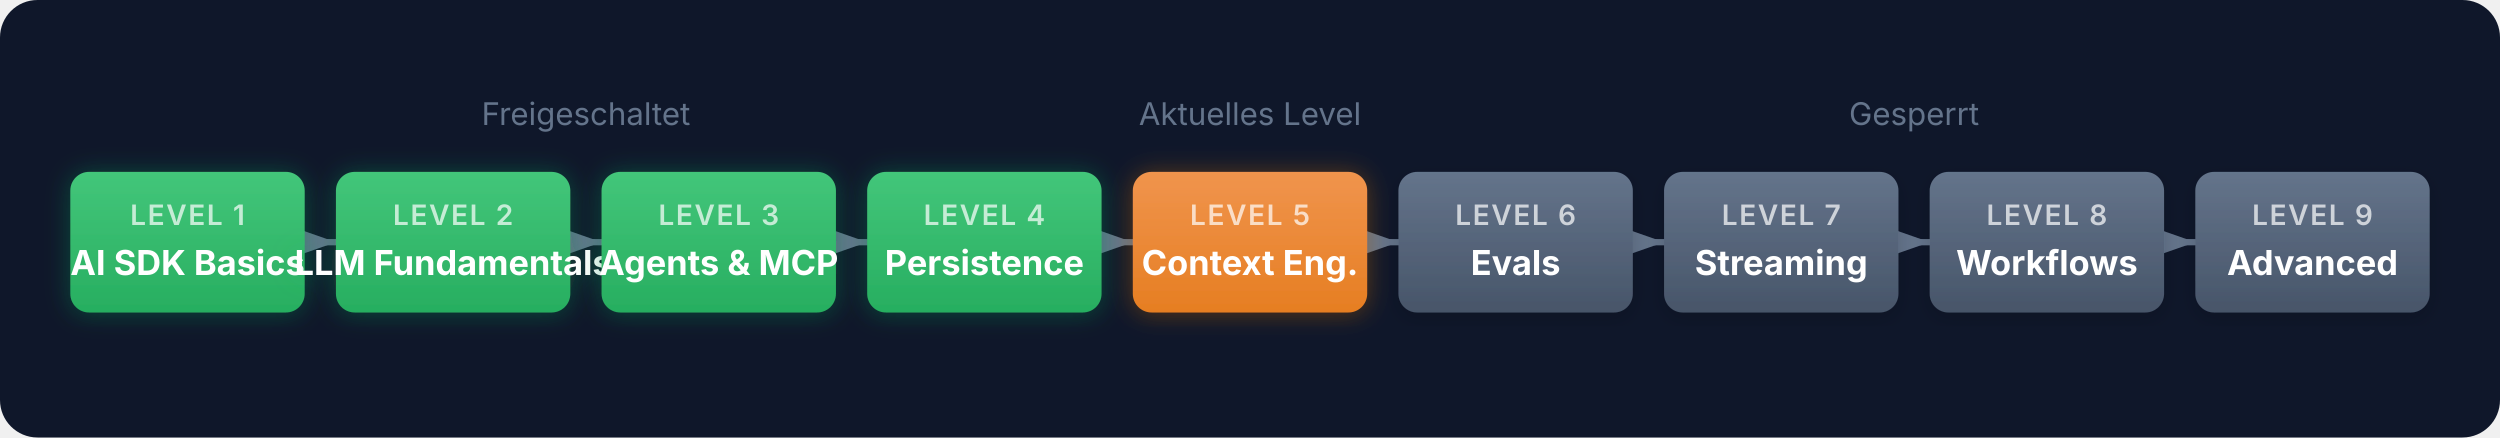
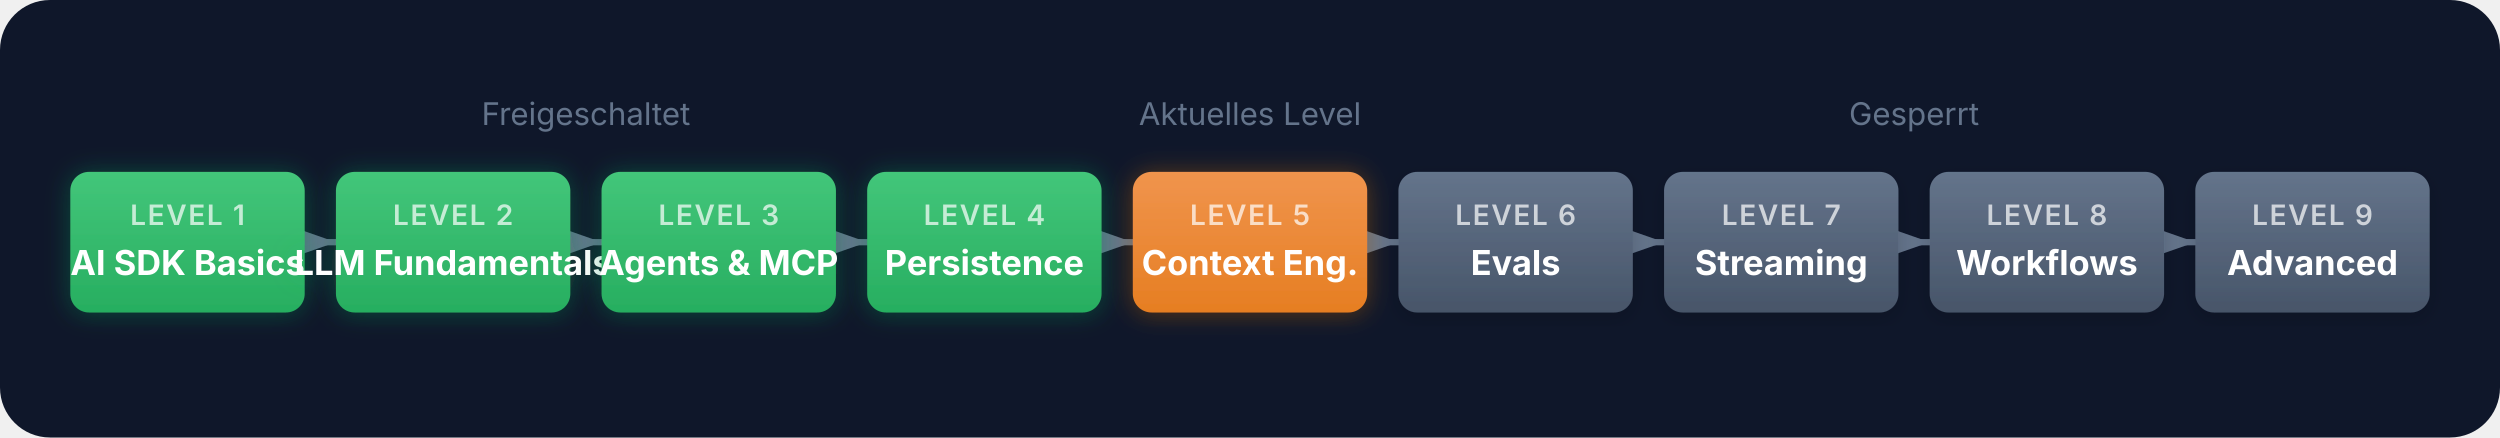
- <svg xmlns="http://www.w3.org/2000/svg" viewBox="0 0 800 140" width="800" height="140">
+ <svg xmlns="http://www.w3.org/2000/svg" viewBox="0 0 800 140">
  <defs>
    <linearGradient id="grad-input" x1="0" y1="0" x2="0" y2="1">
      <stop offset="0%" stop-color="#5B9FE6" />
-       <stop offset="100%" stop-color="#4A90D9" />
+       <stop offset="100%" stop-color="#3A7BD5" />
    </linearGradient>
    <linearGradient id="grad-process" x1="0" y1="0" x2="0" y2="1">
      <stop offset="0%" stop-color="#43C67A" />
      <stop offset="100%" stop-color="#27AE60" />
    </linearGradient>
    <linearGradient id="grad-output" x1="0" y1="0" x2="0" y2="1">
      <stop offset="0%" stop-color="#F0944D" />
      <stop offset="100%" stop-color="#E67E22" />
    </linearGradient>
    <linearGradient id="grad-warning" x1="0" y1="0" x2="0" y2="1">
      <stop offset="0%" stop-color="#EF6B6B" />
      <stop offset="100%" stop-color="#E74C3C" />
    </linearGradient>
    <linearGradient id="grad-neutral" x1="0" y1="0" x2="0" y2="1">
      <stop offset="0%" stop-color="#64748b" />
      <stop offset="100%" stop-color="#475569" />
    </linearGradient>
    <filter id="glow-blue" x="-20%" y="-20%" width="140%" height="140%">
      <feGaussianBlur stdDeviation="4" result="blur" />
-       <feFlood flood-color="#4A90D9" flood-opacity="0.3" />
+       <feFlood flood-color="#3A7BD5" flood-opacity="0.3" />
      <feComposite in2="blur" operator="in" />
      <feMerge>
        <feMergeNode />
        <feMergeNode in="SourceGraphic" />
      </feMerge>
    </filter>
    <filter id="glow-green" x="-20%" y="-20%" width="140%" height="140%">
      <feGaussianBlur stdDeviation="4" result="blur" />
      <feFlood flood-color="#27AE60" flood-opacity="0.3" />
      <feComposite in2="blur" operator="in" />
      <feMerge>
        <feMergeNode />
        <feMergeNode in="SourceGraphic" />
      </feMerge>
    </filter>
    <filter id="glow-orange" x="-20%" y="-20%" width="140%" height="140%">
      <feGaussianBlur stdDeviation="4" result="blur" />
      <feFlood flood-color="#E67E22" flood-opacity="0.3" />
      <feComposite in2="blur" operator="in" />
      <feMerge>
        <feMergeNode />
        <feMergeNode in="SourceGraphic" />
      </feMerge>
    </filter>
    <filter id="glow-red" x="-20%" y="-20%" width="140%" height="140%">
      <feGaussianBlur stdDeviation="4" result="blur" />
      <feFlood flood-color="#E74C3C" flood-opacity="0.3" />
      <feComposite in2="blur" operator="in" />
      <feMerge>
        <feMergeNode />
        <feMergeNode in="SourceGraphic" />
      </feMerge>
    </filter>
    <filter id="shadow">
      <feDropShadow dx="0" dy="2" stdDeviation="3" flood-color="#000" flood-opacity="0.15" />
    </filter>
    <marker id="arrow" viewBox="0 0 10 7" refX="10" refY="3.5" markerWidth="8" markerHeight="6" orient="auto-start-reverse">
      <path d="M 0 0 L 10 3.5 L 0 7 z" fill="#64748b" />
    </marker>
  </defs>
-   <rect width="800" height="140" fill="#0f172a" rx="12" />
+   <rect width="800" height="140" fill="#0f172a" rx="16" />
  <text x="187.5" y="40" text-anchor="middle" fill="#64748b" font-family="system-ui, -apple-system, sans-serif" font-size="10">Freigeschaltet</text>
  <text x="400" y="40" text-anchor="middle" fill="#64748b" font-family="system-ui, -apple-system, sans-serif" font-size="10">Aktuelles Level</text>
  <text x="612.5" y="40" text-anchor="middle" fill="#64748b" font-family="system-ui, -apple-system, sans-serif" font-size="10">Gesperrt</text>
  <path d="M 97.5 77.5 L 107.5 77.5" stroke="#64748b" stroke-width="2" stroke-linecap="round" marker-end="url(#arrow)" />
  <path d="M 182.5 77.5 L 192.5 77.5" stroke="#64748b" stroke-width="2" stroke-linecap="round" marker-end="url(#arrow)" />
  <path d="M 267.5 77.5 L 277.5 77.5" stroke="#64748b" stroke-width="2" stroke-linecap="round" marker-end="url(#arrow)" />
  <path d="M 352.5 77.5 L 362.5 77.5" stroke="#64748b" stroke-width="2" stroke-linecap="round" marker-end="url(#arrow)" />
  <path d="M 437.5 77.5 L 447.5 77.5" stroke="#64748b" stroke-width="2" stroke-linecap="round" stroke-dasharray="4 3" marker-end="url(#arrow)" />
  <path d="M 522.5 77.5 L 532.5 77.5" stroke="#64748b" stroke-width="2" stroke-linecap="round" stroke-dasharray="4 3" marker-end="url(#arrow)" />
  <path d="M 607.5 77.5 L 617.5 77.5" stroke="#64748b" stroke-width="2" stroke-linecap="round" stroke-dasharray="4 3" marker-end="url(#arrow)" />
  <path d="M 692.5 77.5 L 702.5 77.5" stroke="#64748b" stroke-width="2" stroke-linecap="round" stroke-dasharray="4 3" marker-end="url(#arrow)" />
  <g filter="url(#glow-green)">
    <rect x="22.5" y="55" width="75" height="45" rx="6" fill="url(#grad-process)" filter="url(#shadow)" />
    <text x="60" y="72" text-anchor="middle" fill="#fff" font-family="system-ui, -apple-system, sans-serif" font-size="9" font-weight="600" letter-spacing="0.5" opacity="0.7">LEVEL 1</text>
    <text x="60" y="88" text-anchor="middle" fill="#fff" font-family="system-ui, -apple-system, sans-serif" font-size="11" font-weight="700" textLength="67" lengthAdjust="spacingAndGlyphs">AI SDK Basics</text>
  </g>
  <g filter="url(#glow-green)">
    <rect x="107.5" y="55" width="75" height="45" rx="6" fill="url(#grad-process)" filter="url(#shadow)" />
    <text x="145" y="72" text-anchor="middle" fill="#fff" font-family="system-ui, -apple-system, sans-serif" font-size="9" font-weight="600" letter-spacing="0.5" opacity="0.7">LEVEL 2</text>
    <text x="145" y="88" text-anchor="middle" fill="#fff" font-family="system-ui, -apple-system, sans-serif" font-size="11" font-weight="700" textLength="67" lengthAdjust="spacingAndGlyphs">LLM Fundamentals</text>
  </g>
  <g filter="url(#glow-green)">
    <rect x="192.5" y="55" width="75" height="45" rx="6" fill="url(#grad-process)" filter="url(#shadow)" />
    <text x="230" y="72" text-anchor="middle" fill="#fff" font-family="system-ui, -apple-system, sans-serif" font-size="9" font-weight="600" letter-spacing="0.5" opacity="0.7">LEVEL 3</text>
    <text x="230" y="88" text-anchor="middle" fill="#fff" font-family="system-ui, -apple-system, sans-serif" font-size="11" font-weight="700" textLength="67" lengthAdjust="spacingAndGlyphs">Agents &amp; MCP</text>
  </g>
  <g filter="url(#glow-green)">
    <rect x="277.5" y="55" width="75" height="45" rx="6" fill="url(#grad-process)" filter="url(#shadow)" />
    <text x="315" y="72" text-anchor="middle" fill="#fff" font-family="system-ui, -apple-system, sans-serif" font-size="9" font-weight="600" letter-spacing="0.5" opacity="0.7">LEVEL 4</text>
    <text x="315" y="88" text-anchor="middle" fill="#fff" font-family="system-ui, -apple-system, sans-serif" font-size="11" font-weight="700" textLength="67" lengthAdjust="spacingAndGlyphs">Persistence</text>
  </g>
  <g filter="url(#glow-orange)">
    <rect x="362.5" y="55" width="75" height="45" rx="6" fill="url(#grad-output)" filter="url(#shadow)" />
    <text x="400" y="72" text-anchor="middle" fill="#fff" font-family="system-ui, -apple-system, sans-serif" font-size="9" font-weight="600" letter-spacing="0.5" opacity="0.7">LEVEL 5</text>
    <text x="400" y="88" text-anchor="middle" fill="#fff" font-family="system-ui, -apple-system, sans-serif" font-size="11" font-weight="700" textLength="67" lengthAdjust="spacingAndGlyphs">Context Eng.</text>
  </g>
  <g>
    <rect x="447.5" y="55" width="75" height="45" rx="6" fill="url(#grad-neutral)" filter="url(#shadow)" />
    <text x="485" y="72" text-anchor="middle" fill="#fff" font-family="system-ui, -apple-system, sans-serif" font-size="9" font-weight="600" letter-spacing="0.5" opacity="0.7">LEVEL 6</text>
    <text x="485" y="88" text-anchor="middle" fill="#fff" font-family="system-ui, -apple-system, sans-serif" font-size="11" font-weight="700">Evals</text>
  </g>
  <g>
    <rect x="532.5" y="55" width="75" height="45" rx="6" fill="url(#grad-neutral)" filter="url(#shadow)" />
    <text x="570" y="72" text-anchor="middle" fill="#fff" font-family="system-ui, -apple-system, sans-serif" font-size="9" font-weight="600" letter-spacing="0.5" opacity="0.7">LEVEL 7</text>
    <text x="570" y="88" text-anchor="middle" fill="#fff" font-family="system-ui, -apple-system, sans-serif" font-size="11" font-weight="700">Streaming</text>
  </g>
  <g>
    <rect x="617.5" y="55" width="75" height="45" rx="6" fill="url(#grad-neutral)" filter="url(#shadow)" />
    <text x="655" y="72" text-anchor="middle" fill="#fff" font-family="system-ui, -apple-system, sans-serif" font-size="9" font-weight="600" letter-spacing="0.5" opacity="0.7">LEVEL 8</text>
    <text x="655" y="88" text-anchor="middle" fill="#fff" font-family="system-ui, -apple-system, sans-serif" font-size="11" font-weight="700">Workflows</text>
  </g>
  <g>
    <rect x="702.5" y="55" width="75" height="45" rx="6" fill="url(#grad-neutral)" filter="url(#shadow)" />
    <text x="740" y="72" text-anchor="middle" fill="#fff" font-family="system-ui, -apple-system, sans-serif" font-size="9" font-weight="600" letter-spacing="0.5" opacity="0.7">LEVEL 9</text>
    <text x="740" y="88" text-anchor="middle" fill="#fff" font-family="system-ui, -apple-system, sans-serif" font-size="11" font-weight="700">Advanced</text>
  </g>
</svg>
